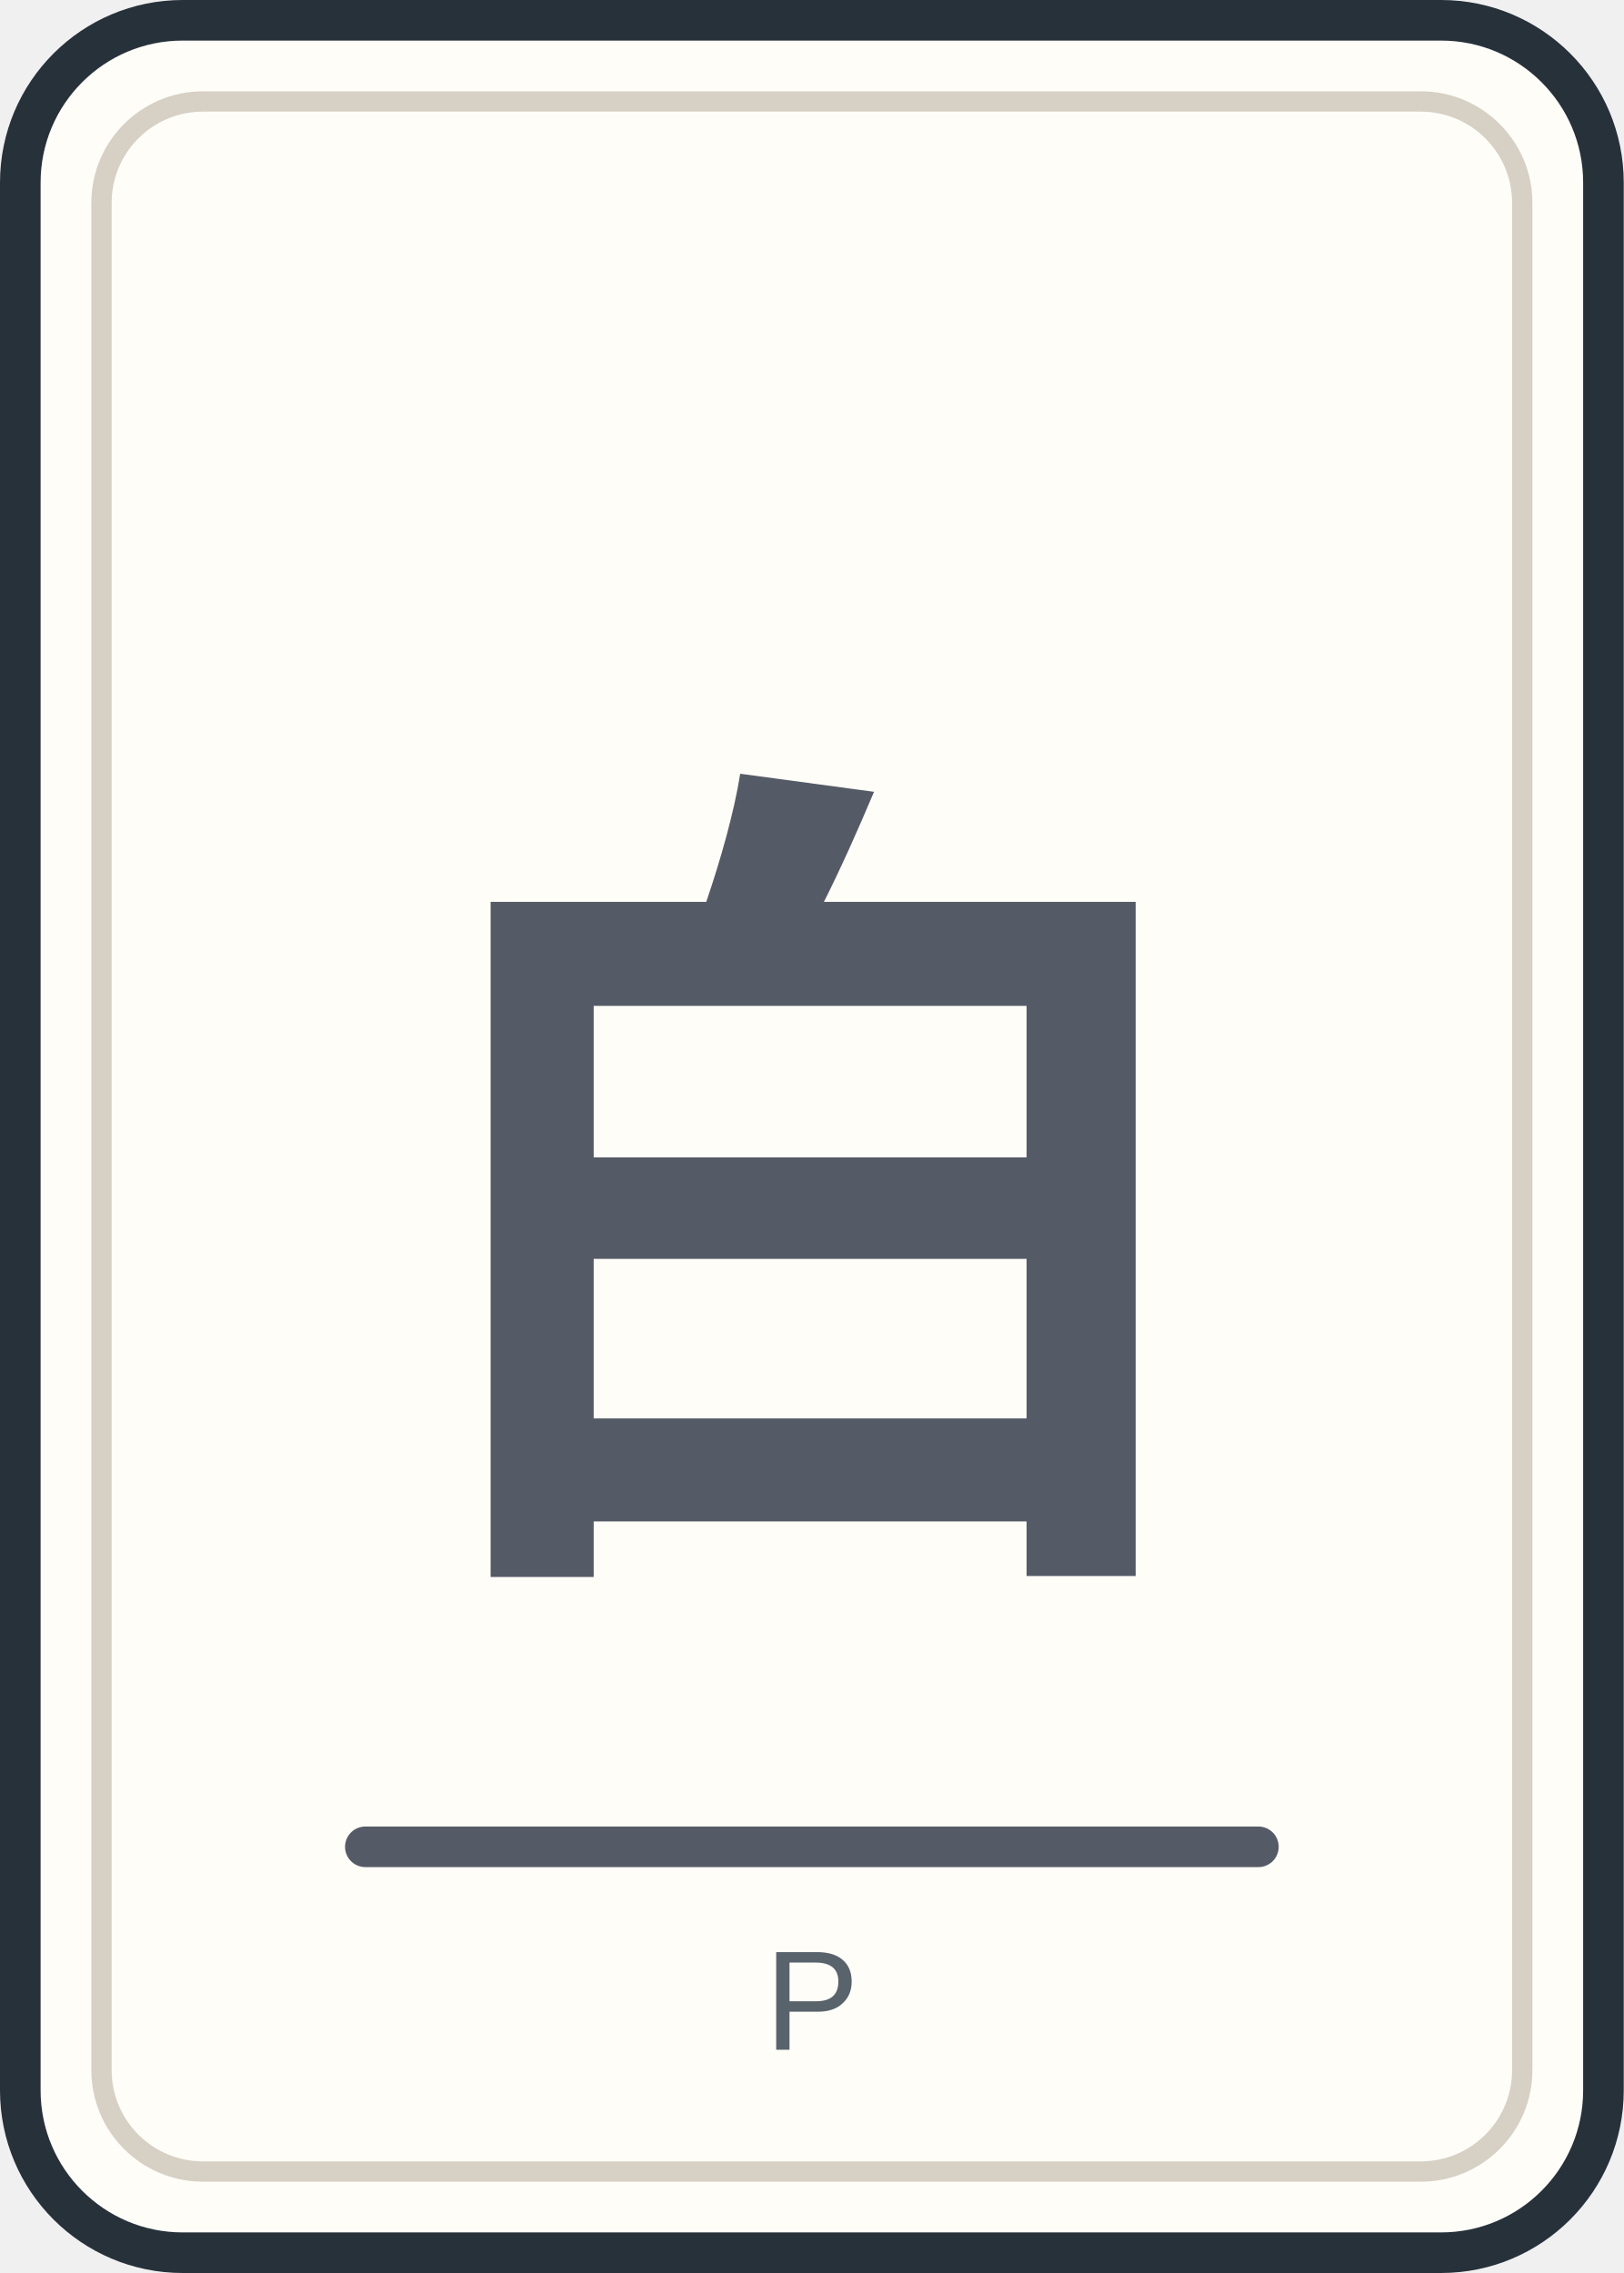
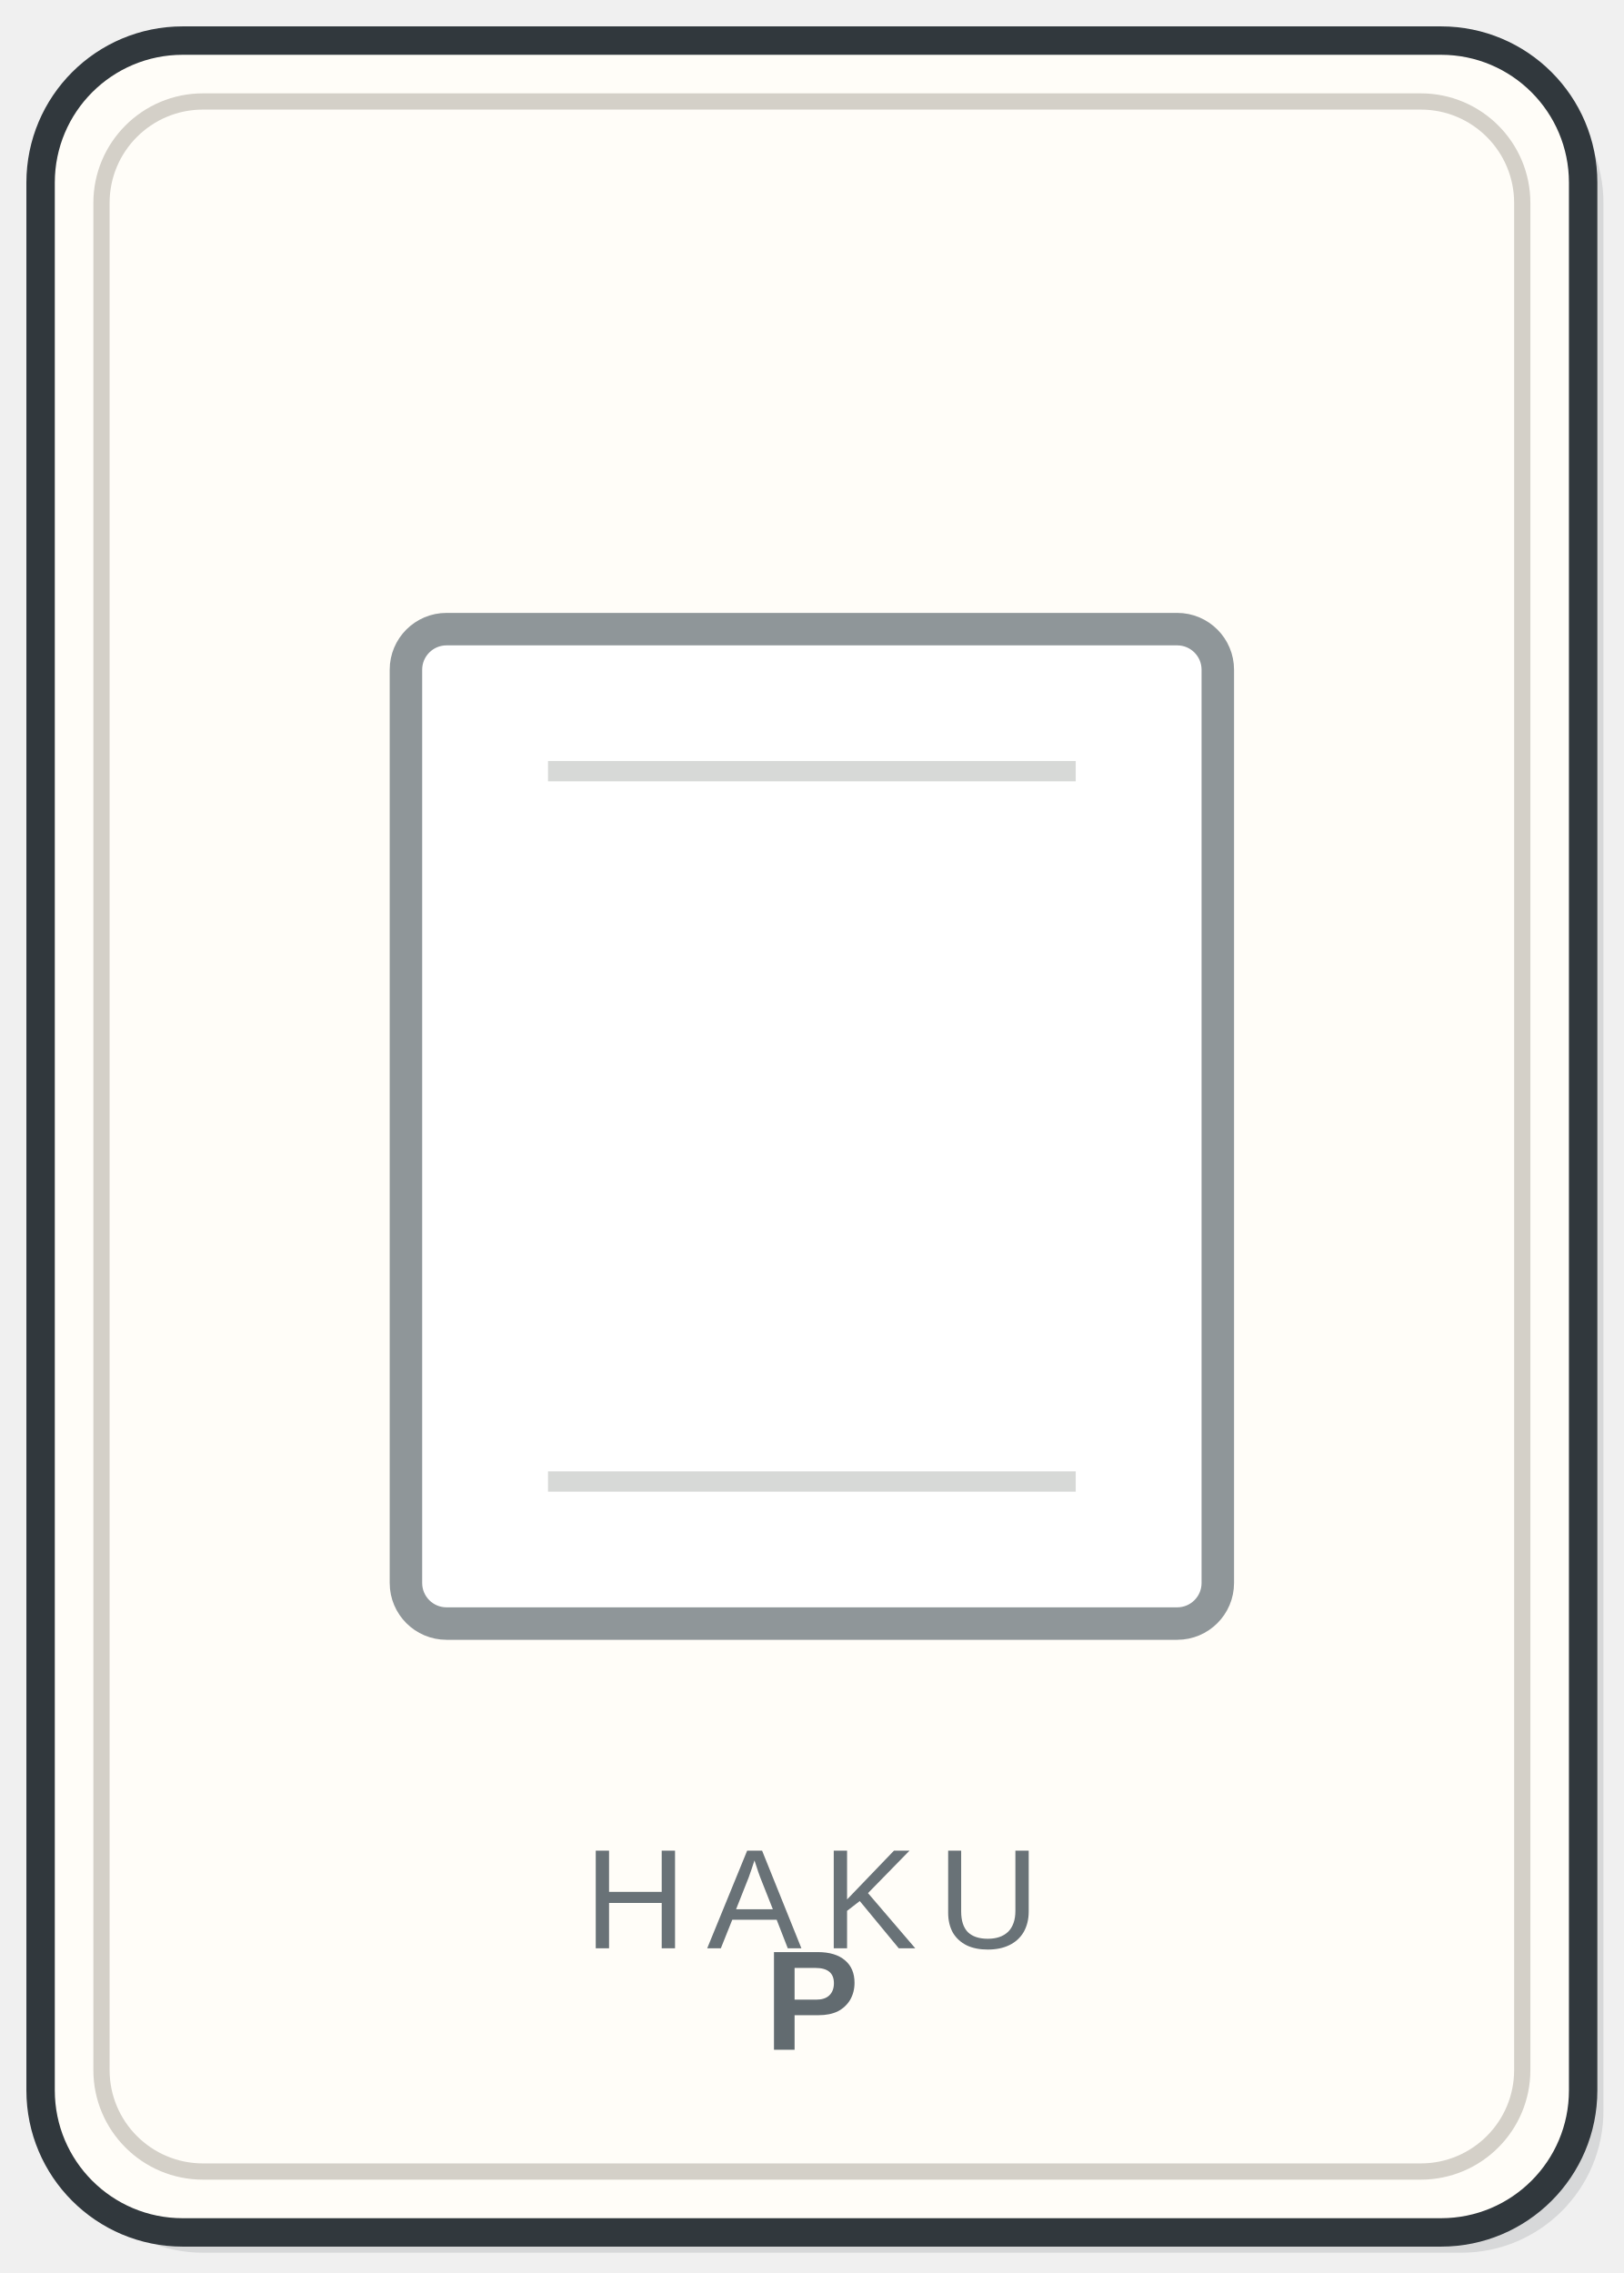
<svg xmlns="http://www.w3.org/2000/svg" viewBox="0 0 80 112" role="img" aria-labelledby="title desc">
-   <rect x="1" y="1" width="78" height="110" rx="8" fill="#fffdf8" stroke="#27313a" stroke-width="2" />
-   <rect x="5" y="5" width="70" height="102" rx="5" fill="none" stroke="#d6d0c5" stroke-width="1" />
-   <text x="40" y="74" text-anchor="middle" font-family="Hiragino Sans, Yu Gothic, Noto Sans CJK JP, sans-serif" font-size="42" font-weight="700" fill="#555b66">白</text>
-   <path d="M18 91 H62" stroke="#555b66" stroke-width="2" stroke-linecap="round" />
-   <text x="40" y="101" text-anchor="middle" font-family="Arial, sans-serif" font-size="7" letter-spacing="1" fill="#59636b">P</text>
+   <rect x="3" y="3" width="76" height="108" rx="7" fill="#1c252b" fill-opacity="0.12" />
+   <rect x="2" y="2" width="76" height="108" rx="7" fill="#fffdf8" stroke="#31383d" stroke-width="1.4" />
+   <rect x="5" y="5" width="70" height="102" rx="5" fill="none" stroke="#d4d0c8" stroke-width="0.8" />
+   <rect x="20" y="31" width="40" height="49" rx="2" fill="#fff" stroke="#8f9699" stroke-width="1.6" />
+   <path d="M27 38 H53 M27 73 H53" stroke="#d7d9d7" stroke-width="1" />
+   <text x="40" y="96" text-anchor="middle" font-family="Arial, sans-serif" font-size="7" letter-spacing="1" fill="#697277">HAKU</text>
+   <text x="40" y="101" text-anchor="middle" font-family="Arial, sans-serif" font-size="7" font-weight="700" letter-spacing="1" fill="#626b70">P</text>
</svg>
